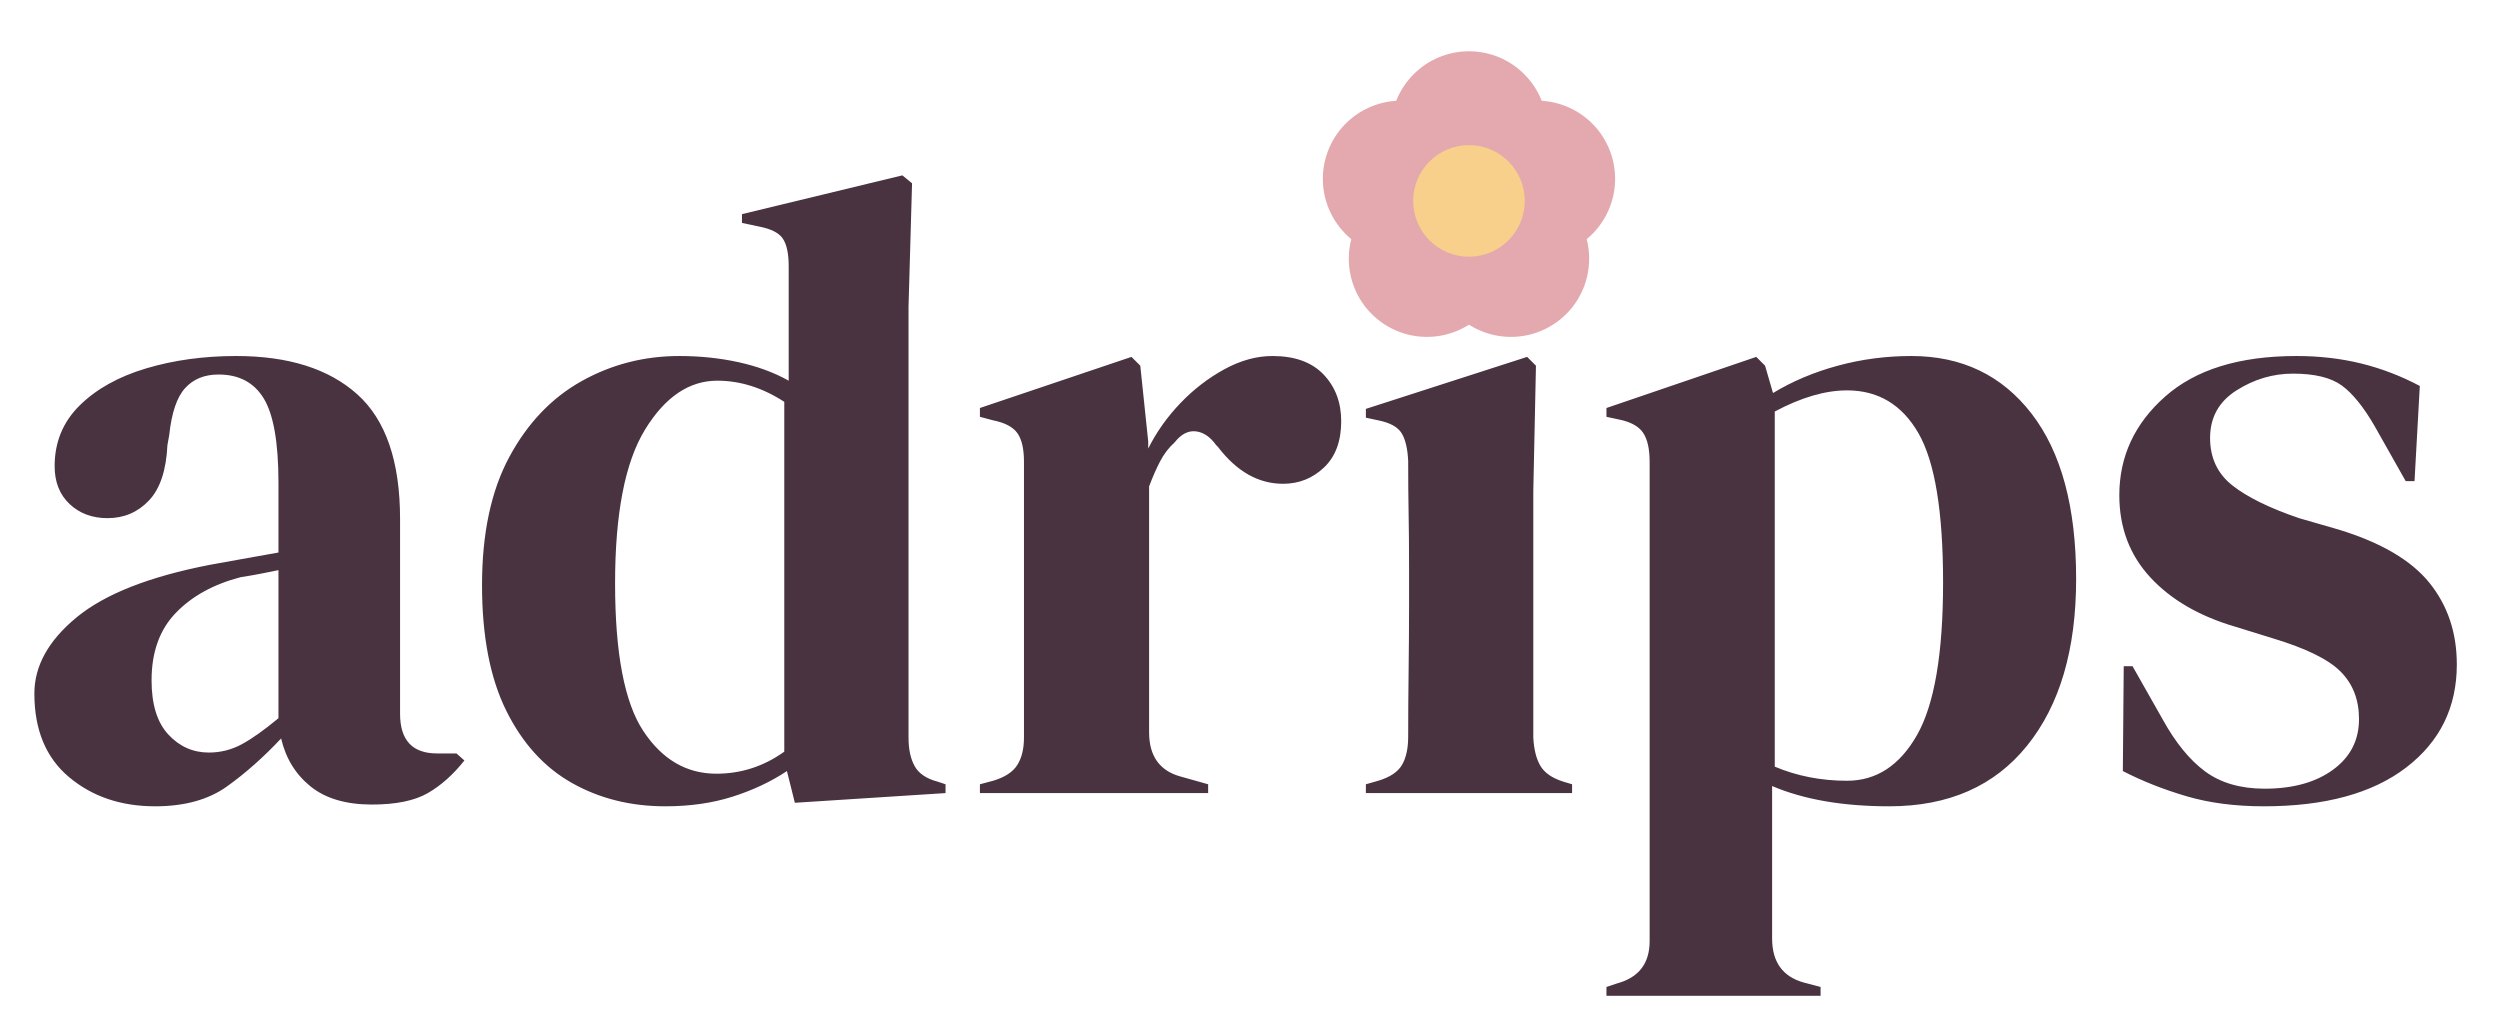
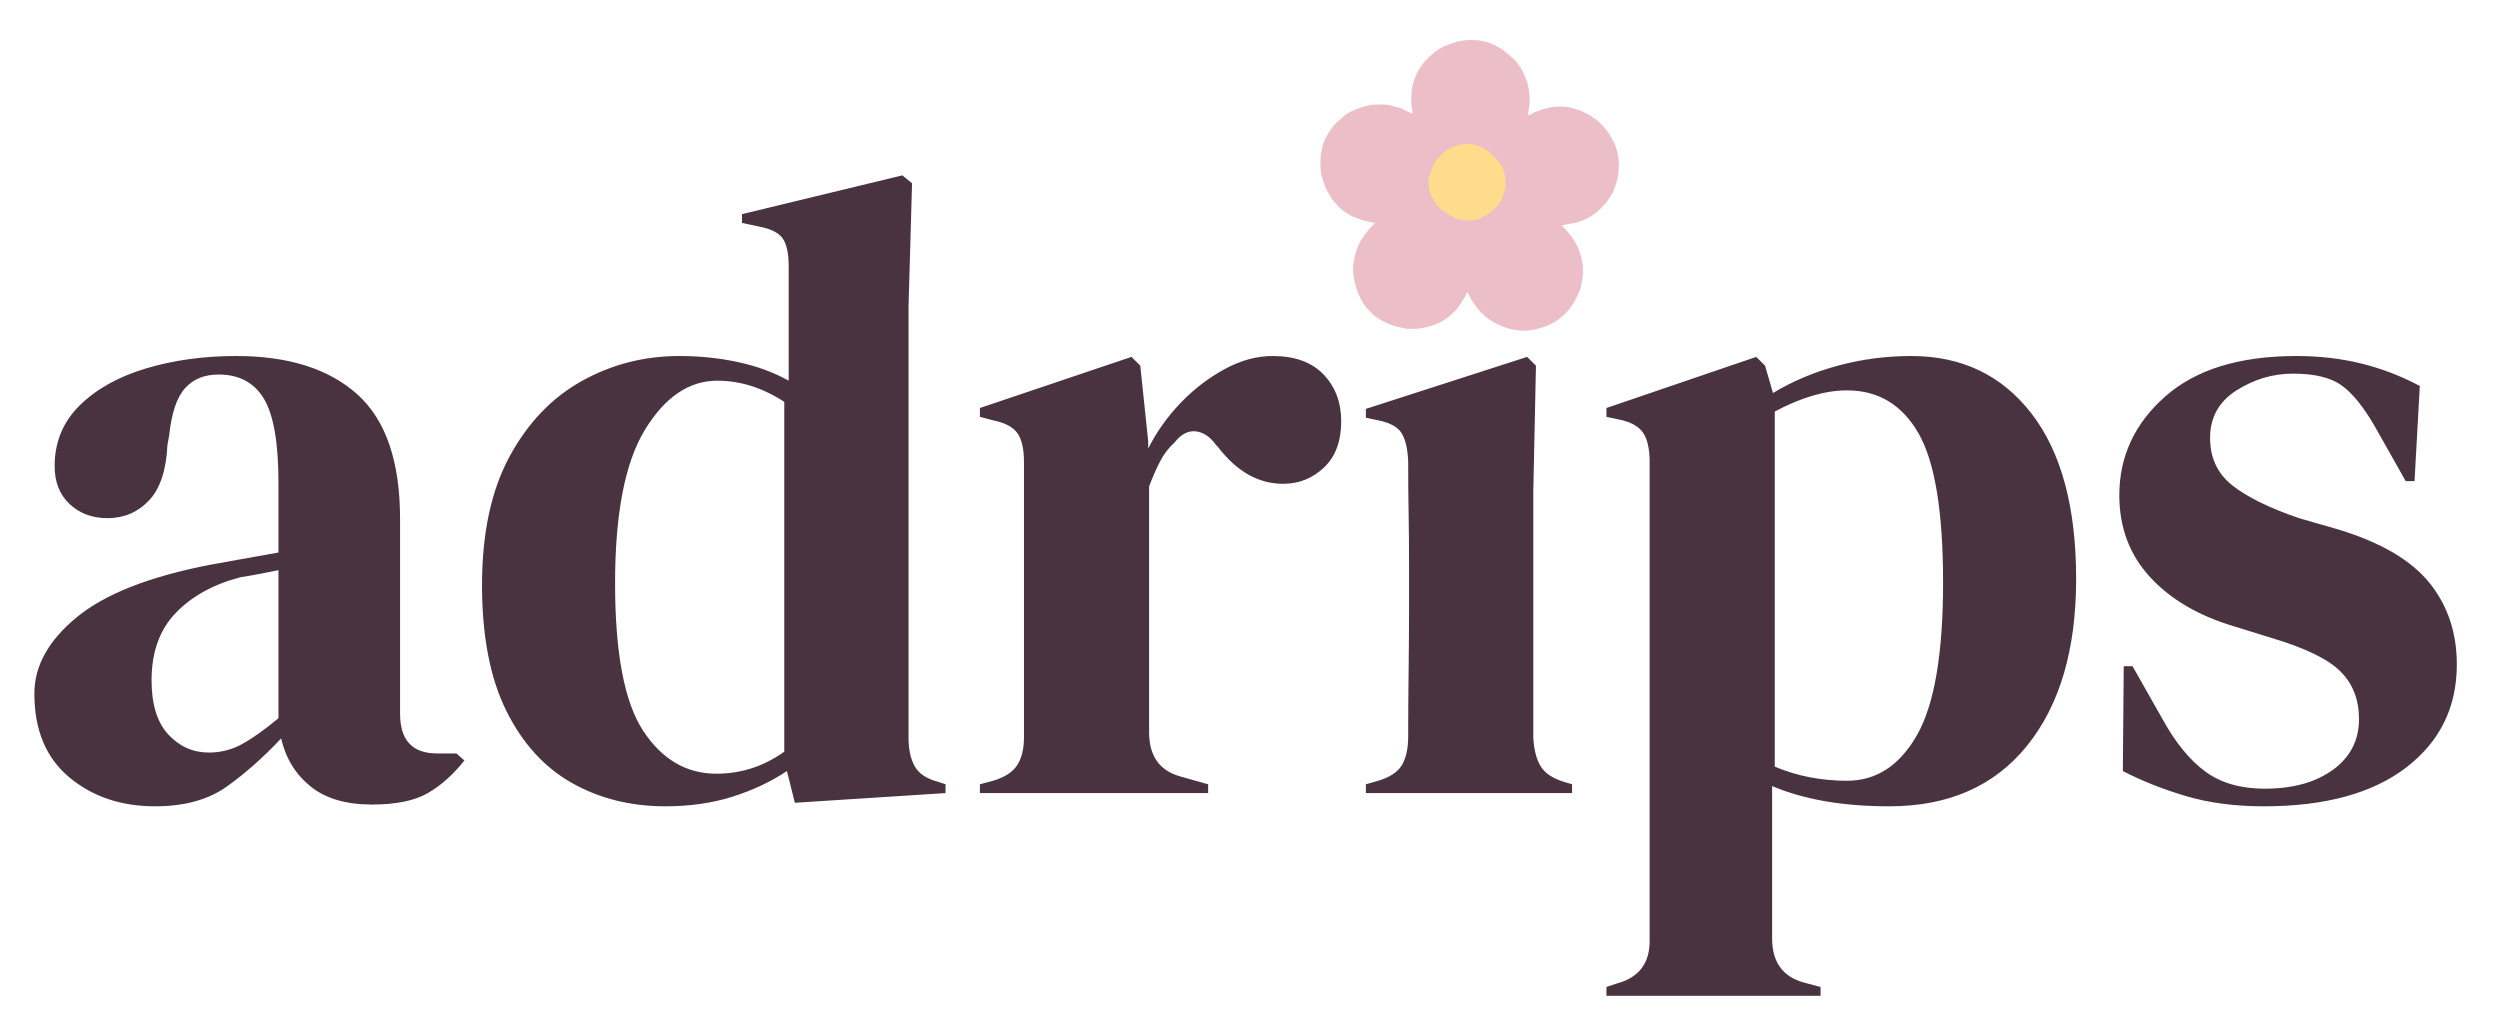
<svg xmlns="http://www.w3.org/2000/svg" viewBox="-10 -900 2837 1150" role="img" aria-label="Adrips">
  <path fill="#4a3340" d="M166 15Q108 15 68.5 -18Q29 -51 29 -113Q29 -160 77 -199.5Q125 -239 228 -259Q244 -262 264 -265.5Q284 -269 306 -273V-352Q306 -420 289.5 -447.5Q273 -475 238 -475Q214 -475 200 -459.5Q186 -444 182 -406L180 -395Q178 -352 159 -332Q140 -312 112 -312Q86 -312 69 -328Q52 -344 52 -371Q52 -412 80.5 -440Q109 -468 156 -482Q203 -496 258 -496Q347 -496 395.5 -452.5Q444 -409 444 -311V-90Q444 -45 486 -45H508L517 -37Q498 -13 475.5 0Q453 13 412 13Q368 13 342.5 -7.5Q317 -28 309 -62Q279 -30 247.5 -7.5Q216 15 166 15ZM227 -46Q247 -46 264.5 -55.5Q282 -65 306 -85V-253Q296 -251 286 -249Q276 -247 263 -245Q217 -233 189.5 -204.5Q162 -176 162 -128Q162 -87 181 -66.5Q200 -46 227 -46Z M745 15Q686 15 639 -11.5Q592 -38 564.5 -93.5Q537 -149 537 -236Q537 -324 568 -381.5Q599 -439 650 -467.5Q701 -496 761 -496Q796 -496 828 -489Q860 -482 885 -468V-598Q885 -619 878.5 -629Q872 -639 851 -643L832 -647V-657L1014 -701L1025 -692L1021 -552V-63Q1021 -43 1028 -30.5Q1035 -18 1054 -13L1063 -10V0L892 11L883 -25Q856 -7 821.5 4Q787 15 745 15ZM803 -22Q845 -22 880 -47V-444Q843 -468 804 -468Q756 -468 722 -412.5Q688 -357 688 -238Q688 -119 720 -70.5Q752 -22 803 -22Z M1102 0V-10L1117 -14Q1137 -20 1144.5 -32Q1152 -44 1152 -63V-376Q1152 -398 1144.5 -408.5Q1137 -419 1117 -423L1102 -427V-437L1274 -495L1284 -485L1293 -399V-391Q1307 -419 1329.5 -442.5Q1352 -466 1379.5 -481Q1407 -496 1434 -496Q1472 -496 1492 -475Q1512 -454 1512 -422Q1512 -388 1492.5 -369.5Q1473 -351 1446 -351Q1404 -351 1372 -393L1370 -395Q1360 -409 1347 -410.5Q1334 -412 1323 -398Q1313 -389 1306.5 -376.5Q1300 -364 1294 -348V-69Q1294 -29 1329 -19L1361 -10V0Z M1540 0V-10L1554 -14Q1574 -20 1581 -32Q1588 -44 1588 -64Q1588 -99 1588.5 -139.5Q1589 -180 1589 -210V-258Q1589 -289 1588.5 -316.5Q1588 -344 1588 -377Q1587 -398 1580.5 -408.5Q1574 -419 1554 -423L1540 -426V-436L1723 -495L1733 -485L1730 -343V-63Q1731 -43 1738 -31Q1745 -19 1764 -13L1774 -10V0Z M1813 230V220L1825 216Q1862 206 1862 168V-376Q1862 -398 1854.5 -409Q1847 -420 1827 -424L1813 -427V-437L1983 -495L1993 -485L2002 -454Q2035 -474 2075.5 -485Q2116 -496 2159 -496Q2245 -496 2295.5 -430.5Q2346 -365 2346 -243Q2346 -123 2290.5 -54Q2235 15 2134 15Q2055 15 2001 -8V165Q2001 205 2037 215L2056 220V230ZM2086 -14Q2136 -14 2165.5 -66Q2195 -118 2195 -239Q2195 -360 2167 -408.5Q2139 -457 2086 -457Q2049 -457 2004 -433V-30Q2042 -14 2086 -14Z M2559 15Q2510 15 2471 3.5Q2432 -8 2399 -25L2400 -144H2410L2444 -84Q2466 -44 2492.5 -24.5Q2519 -5 2560 -5Q2608 -5 2637.5 -26.5Q2667 -48 2667 -84Q2667 -117 2646 -138Q2625 -159 2568 -176L2526 -189Q2465 -207 2430 -245Q2395 -283 2395 -338Q2395 -404 2447 -450Q2499 -496 2596 -496Q2635 -496 2669.5 -487.5Q2704 -479 2736 -462L2730 -354H2720L2685 -416Q2666 -449 2647.5 -462.5Q2629 -476 2592 -476Q2558 -476 2528 -457Q2498 -438 2498 -403Q2498 -369 2523.5 -349Q2549 -329 2599 -312L2644 -299Q2716 -277 2747 -238.5Q2778 -200 2778 -146Q2778 -73 2720.5 -29Q2663 15 2559 15Z" />
-   <g transform="translate(1657 -672)" fill="#e3a9ae">
-     <circle cx="0" cy="-81.1" r="88.7" transform="rotate(0)" />
-     <circle cx="0" cy="-81.1" r="88.7" transform="rotate(72)" />
-     <circle cx="0" cy="-81.1" r="88.7" transform="rotate(144)" />
-     <circle cx="0" cy="-81.1" r="88.7" transform="rotate(216)" />
-     <circle cx="0" cy="-81.1" r="88.7" transform="rotate(288)" />
-     <circle r="63.3" fill="#f8d08c" />
+   <g transform="translate(1657 -680) scale(1.75)">
+     <path fill="#ecbec8" d="M92.7 0L90 4.3L86.9 8L82.6 12L79.7 14.1L77.1 15.7L74.5 16.9L70.1 18.5L60.2 20.4L61.2 21.7L63.2 23.6L66.8 28L70 33.4L71.3 36.3L72.6 40.2L73.8 46.5L73.9 51.7L73.7 54L72.4 61.3L69.9 67L67.3 71.6L65 74.8L62.1 78L58.4 81.2L54 84L50.8 85.5L45 87.4L41.1 88.2L36.3 88.7L32.7 88.7L25.4 87.3L19.6 85.1L14.5 82.4L10.4 79.3L7.7 76.8L5.5 74.3L1.8 69L-0.8 64L-1.4 64.3L-2.3 66.2L-5.6 71.6L-8.2 75L-11.3 78.2L-15.4 81.4L-17.1 82.4L-21 84.4L-24.6 85.7L-30.8 87.1L-34.9 87.5L-40.3 87.5L-47.6 85.9L-52.1 84.3L-56.9 82L-59.8 80.1L-61.9 78.5L-65.9 74.5L-68.1 71.7L-69.7 69.1L-72.5 63L-74.3 56.5L-75.2 50.7L-75 45.5L-74.2 41.1L-72.9 36.3L-71.5 32.9L-70.3 30.5L-67.1 25.7L-64.8 22.9L-60.9 18.9L-67.6 17.5L-69.9 16.8L-75.4 14.7L-77.9 13.4L-82.2 10.5L-84.7 8.2L-88.5 3.9L-90.9 0L-92.8 -3.6L-95.1 -10L-95.9 -13L-96.3 -17.4L-96.3 -22.7L-95.9 -26.6L-94.6 -32.1L-93.2 -35.8L-90.4 -40.7L-88 -43.9L-85.9 -46.2L-80.6 -50.9L-78.4 -52.4L-75.9 -53.7L-69.5 -56.3L-63 -57.8L-55 -58L-51.3 -57.5L-44.1 -55.5L-36.7 -51.9L-36.6 -52.7L-37.4 -58.7L-37.4 -64.1L-36.8 -69.2L-35.6 -73.7L-34.1 -77.5L-32.3 -80.9L-29.3 -85.1L-27.2 -87.5L-22.8 -91.4L-19.9 -93.6L-16.8 -95.4L-12.4 -97.2L-7.3 -98.8L-2.6 -99.6L0.9 -99.8L6.1 -99.6L7.8 -99.3L10.8 -98.6L15.4 -97.1L20.9 -94.1L23.4 -92.3L30.5 -86.1L34.2 -80.6L35.1 -78.8L37.6 -72.9L38.5 -69.4L39.1 -65.7L39.4 -60.6L39 -56.2L38.1 -51L39.3 -51.2L41.7 -52.5L47.7 -54.9L52.7 -56.1L56.6 -56.6L60.6 -56.6L64.2 -56.3L71.9 -54.2L78 -51.2L83.6 -47.3L86.7 -44.2L89 -41.5L91.3 -38.3L94.6 -32.1L96.1 -27.5L96.9 -23.7L97.2 -19.8L96.9 -13.2L95.7 -7.5L93.3 -0.8Z" />
+     <path fill="#ffdc8b" d="M23.6 -7.5L23.6 -4.1L22.9 -1.1L21 3.8L19.4 6.9L15.7 10.6L11.9 13.5L6.9 16.1L3.5 17L1.4 17.2L-4.3 17.1L-8.8 15.7L-12.6 13.8L-18.5 9.8L-20.8 7.2L-24.3 1.8L-26 -3.6L-26.2 -7.5L-26 -11L-23.5 -17.9L-21.1 -22L-17.3 -26L-14 -28.8L-12 -29.6L-10.9 -30.4L-4.7 -32.2L-1.2 -32.4L1.4 -32.3L4.7 -31.5L9.1 -29.8L10.1 -28.9L11.7 -28.3L14.3 -26.1L17.9 -22.5L20.3 -19.5L21.8 -16.8L23.5 -11.5Z" />
  </g>
</svg>
